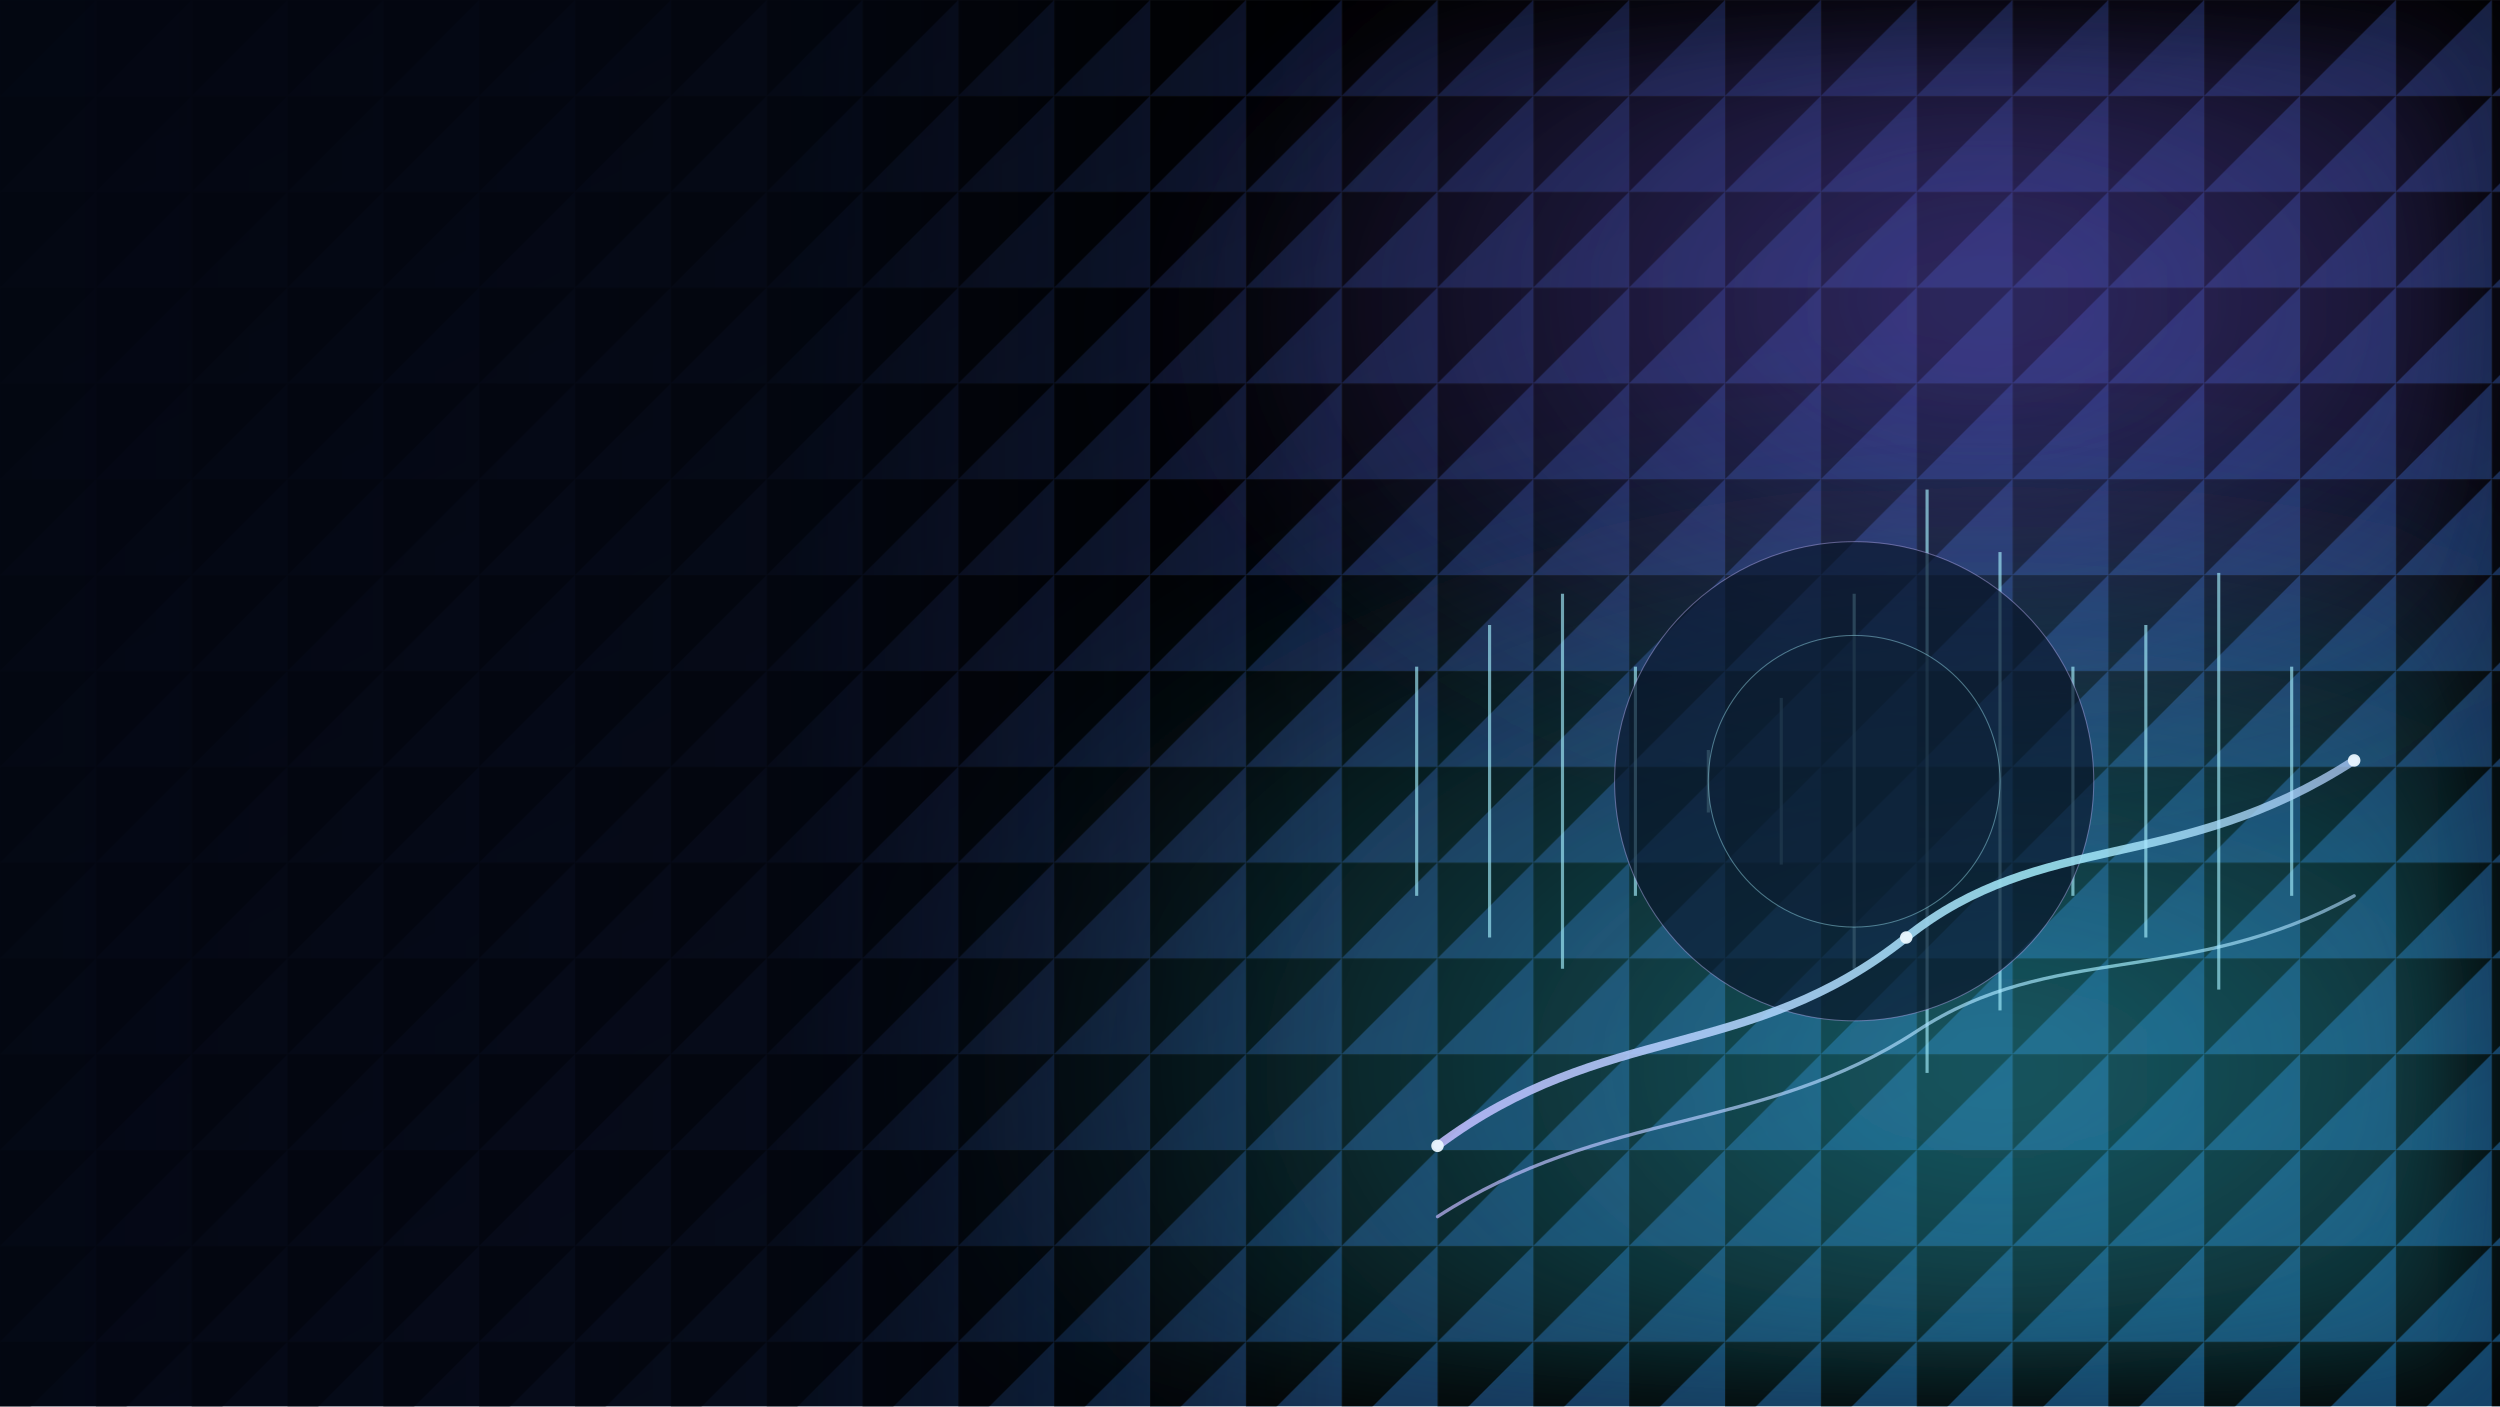
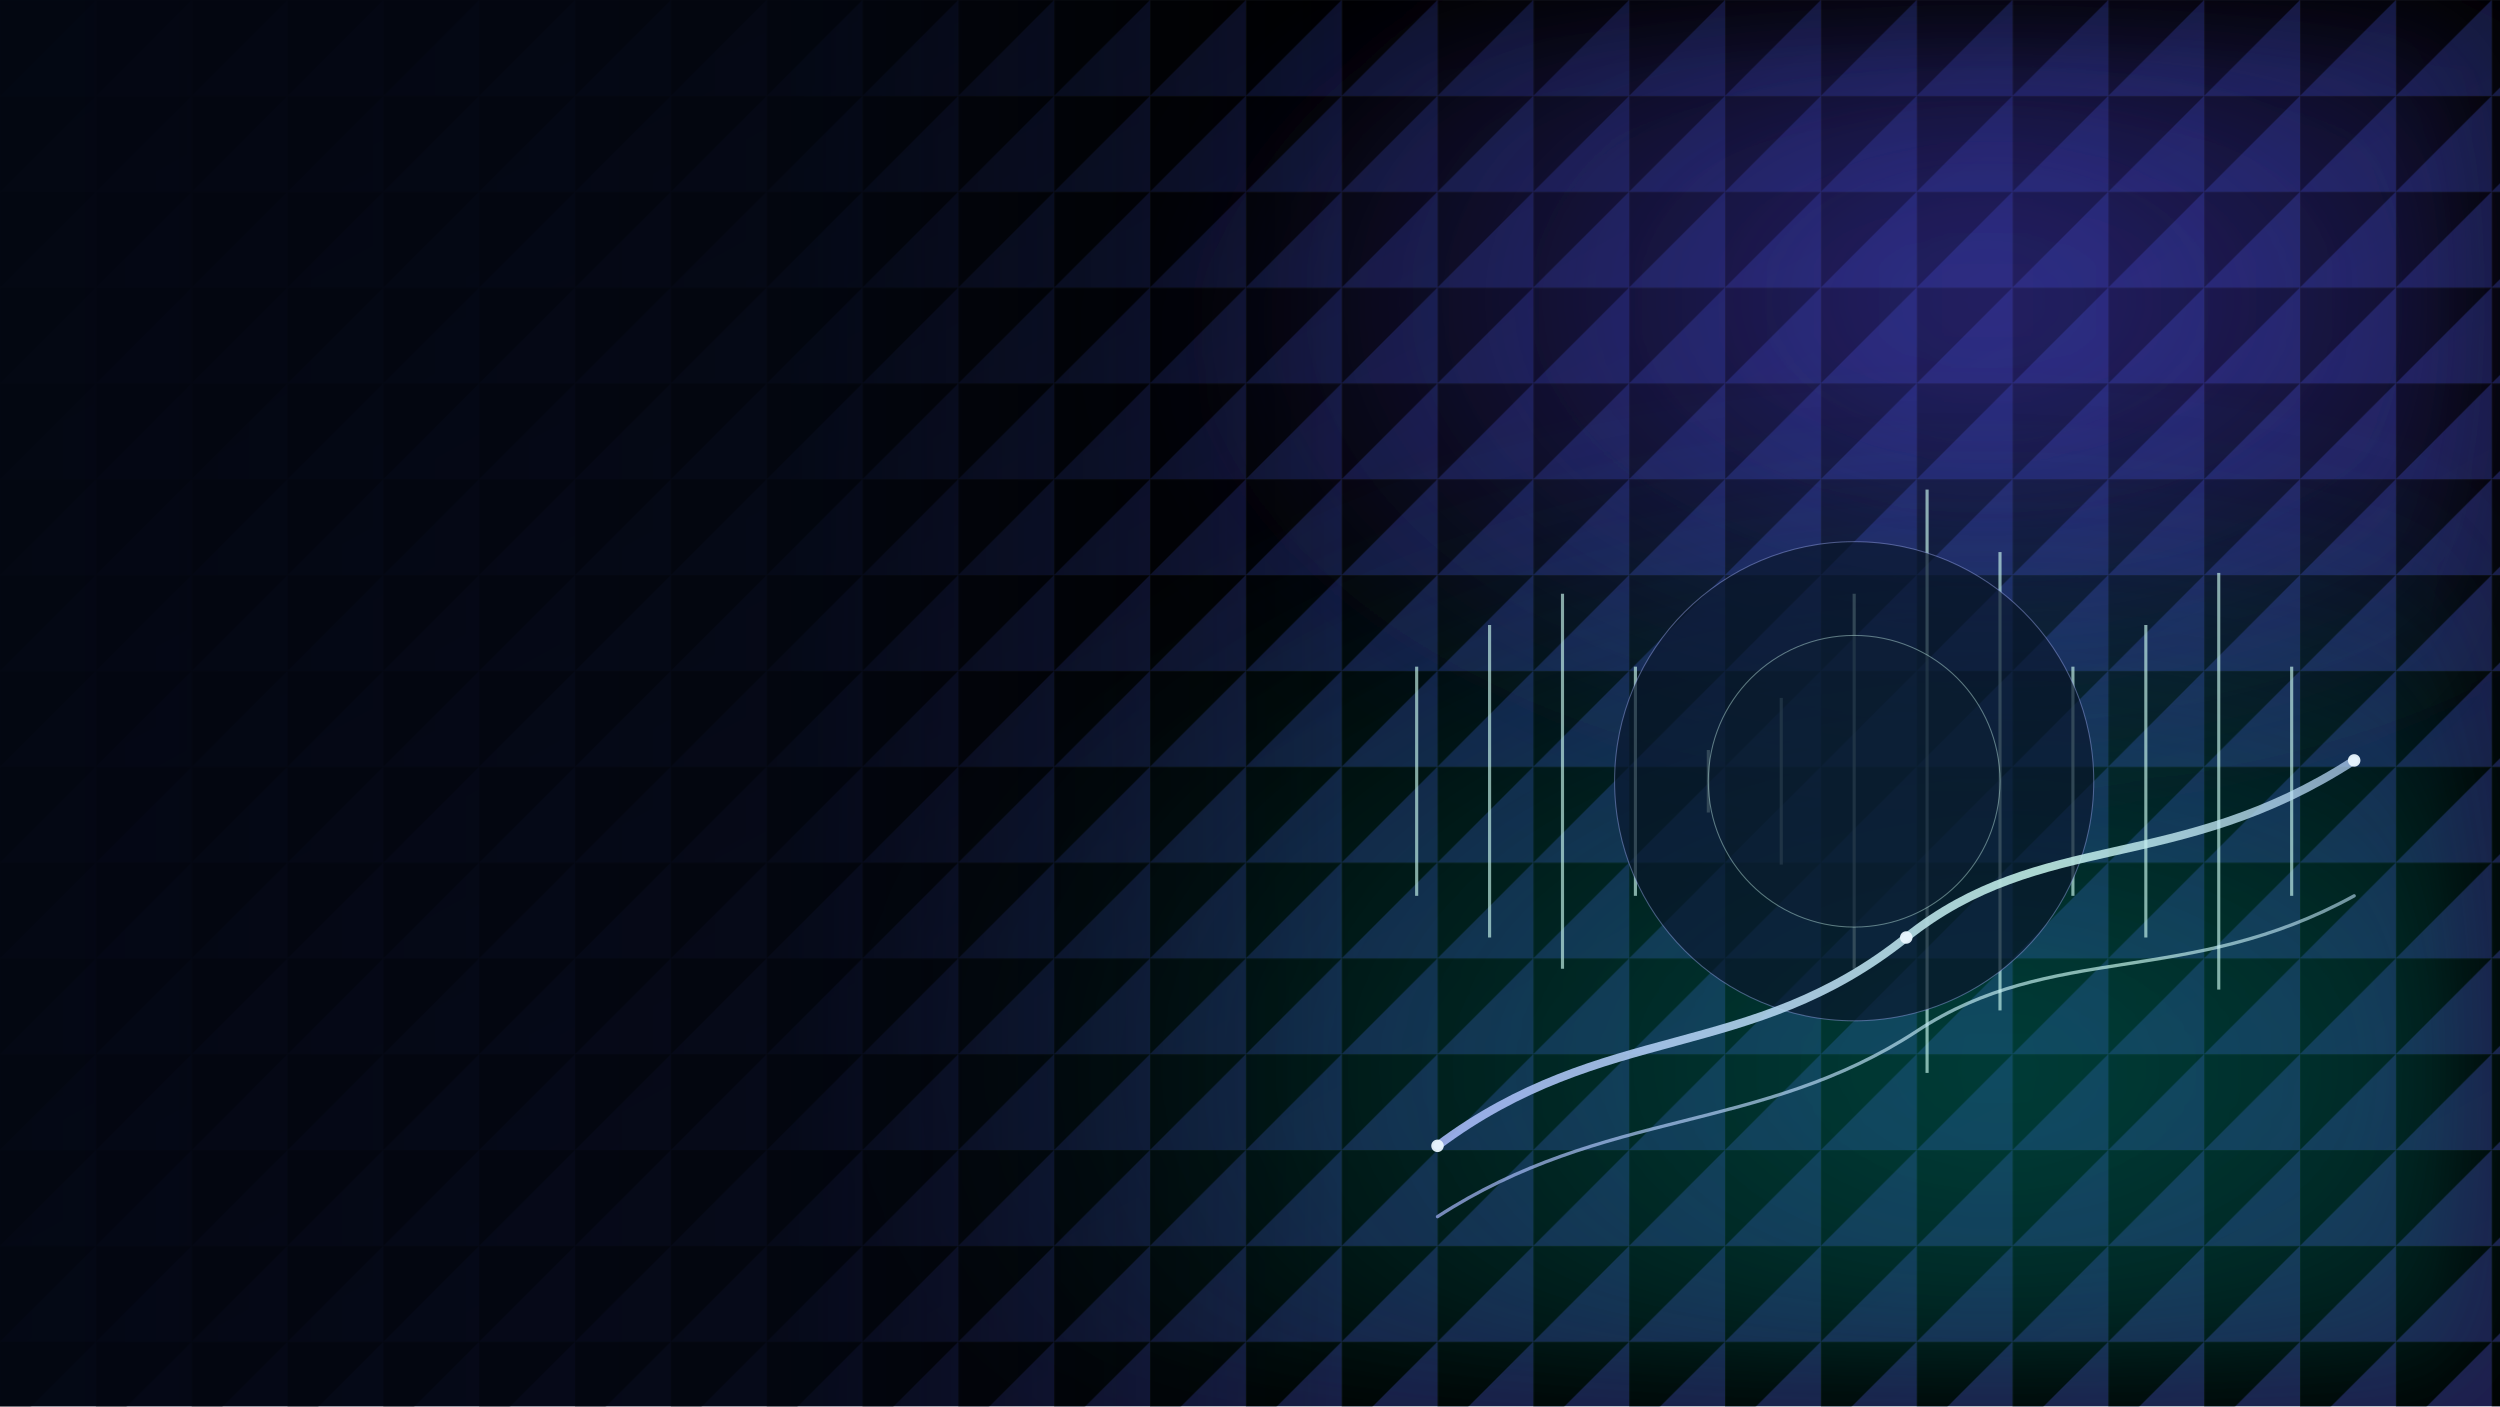
<svg xmlns="http://www.w3.org/2000/svg" width="2400" height="1350" viewBox="0 0 2400 1350" role="img" aria-label="Colaberry enterprise hero background">
  <defs>
    <linearGradient id="bg-audio-wave" x1="0" y1="0" x2="1" y2="1">
-       <stop offset="0" stop-color="#060B18" />
-       <stop offset="0.54" stop-color="#162143" />
-       <stop offset="1" stop-color="#113E64" />
+       <stop offset="0" stop-color="#060A18" />
+       <stop offset="0.54" stop-color="#14193E" />
+       <stop offset="1" stop-color="#1E1B4B" />
    </linearGradient>
    <radialGradient id="orb-a-audio-wave" cx="52%" cy="42%" r="56%">
-       <stop offset="0" stop-color="#6A59DD" stop-opacity="0.48" />
-       <stop offset="1" stop-color="#6A59DD" stop-opacity="0" />
+       <stop offset="0" stop-color="#4F46E5" stop-opacity="0.48" />
+       <stop offset="1" stop-color="#4F46E5" stop-opacity="0" />
    </radialGradient>
    <radialGradient id="orb-b-audio-wave" cx="56%" cy="54%" r="56%">
-       <stop offset="0" stop-color="#36D2EA" stop-opacity="0.44" />
-       <stop offset="1" stop-color="#36D2EA" stop-opacity="0" />
+       <stop offset="0" stop-color="#0D9488" stop-opacity="0.44" />
+       <stop offset="1" stop-color="#0D9488" stop-opacity="0" />
    </radialGradient>
    <linearGradient id="flow-audio-wave" x1="1380" y1="1180" x2="2310" y2="420" gradientUnits="userSpaceOnUse">
-       <stop stop-color="#C3B7FF" stop-opacity="0.88" />
-       <stop offset="0.56" stop-color="#A6F1FF" stop-opacity="0.84" />
-       <stop offset="1" stop-color="#C3B7FF" stop-opacity="0.62" />
+       <stop stop-color="#A5B4FC" stop-opacity="0.88" />
+       <stop offset="0.56" stop-color="#CCFBF1" stop-opacity="0.84" />
+       <stop offset="1" stop-color="#A5B4FC" stop-opacity="0.62" />
    </linearGradient>
    <linearGradient id="left-scrim-audio-wave" x1="0" y1="0" x2="1" y2="0">
      <stop offset="0" stop-color="#030712" stop-opacity="0.94" />
      <stop offset="0.58" stop-color="#030712" stop-opacity="0.84" />
      <stop offset="1" stop-color="#030712" stop-opacity="0" />
    </linearGradient>
    <pattern id="grid-audio-wave" width="92" height="92" patternUnits="userSpaceOnUse">
      <path d="M92 0H0V92" stroke="#A9B7D0" stroke-opacity="0.085" stroke-width="1" />
    </pattern>
    <filter id="soft-blur-audio-wave" x="-35%" y="-35%" width="170%" height="170%">
      <feGaussianBlur stdDeviation="72" />
    </filter>
  </defs>
  <rect width="100%" height="100%" fill="url(#bg-audio-wave)" />
  <rect width="100%" height="100%" fill="url(#grid-audio-wave)" />
  <ellipse cx="1880" cy="360" rx="740" ry="450" fill="url(#orb-a-audio-wave)" filter="url(#soft-blur-audio-wave)" />
  <ellipse cx="1800" cy="980" rx="980" ry="560" fill="url(#orb-b-audio-wave)" filter="url(#soft-blur-audio-wave)" />
-   <g stroke="#A6F1FF" stroke-opacity="0.64" stroke-width="3" fill="none">
+   <g stroke="#CCFBF1" stroke-opacity="0.64" stroke-width="3" fill="none">
    <path d="M1360 860V640" />
    <path d="M1430 900V600" />
    <path d="M1500 930V570" />
    <path d="M1570 860V640" />
    <path d="M1640 780V720" />
    <path d="M1710 830V670" />
    <path d="M1780 930V570" />
    <path d="M1850 1030V470" />
    <path d="M1920 970V530" />
    <path d="M1990 860V640" />
    <path d="M2060 900V600" />
    <path d="M2130 950V550" />
    <path d="M2200 860V640" />
  </g>
-   <circle cx="1780" cy="750" r="230" fill="rgba(10,22,44,0.68)" stroke="#C3B7FF" stroke-opacity="0.42" />
-   <circle cx="1780" cy="750" r="140" fill="rgba(12,30,51,0.5)" stroke="#A6F1FF" stroke-opacity="0.42" />
+   <circle cx="1780" cy="750" r="230" fill="rgba(10,22,44,0.68)" stroke="#A5B4FC" stroke-opacity="0.42" />
+   <circle cx="1780" cy="750" r="140" fill="rgba(12,30,51,0.5)" stroke="#CCFBF1" stroke-opacity="0.42" />
  <g fill="none" stroke="url(#flow-audio-wave)" stroke-linecap="round">
    <path d="M1380 1100C1540 980 1680 1020 1830 900C1960 796 2090 840 2260 730" stroke-width="8" />
    <path d="M1380 1168C1540 1064 1690 1088 1840 990C1970 904 2100 948 2260 860" stroke-width="3.2" opacity="0.8" />
  </g>
  <g fill="#EAF7FF" opacity="0.94">
    <circle cx="1380" cy="1100" r="6" />
    <circle cx="1830" cy="900" r="6" />
    <circle cx="2260" cy="730" r="6" />
  </g>
  <rect width="1300" height="1350" fill="url(#left-scrim-audio-wave)" />
</svg>
